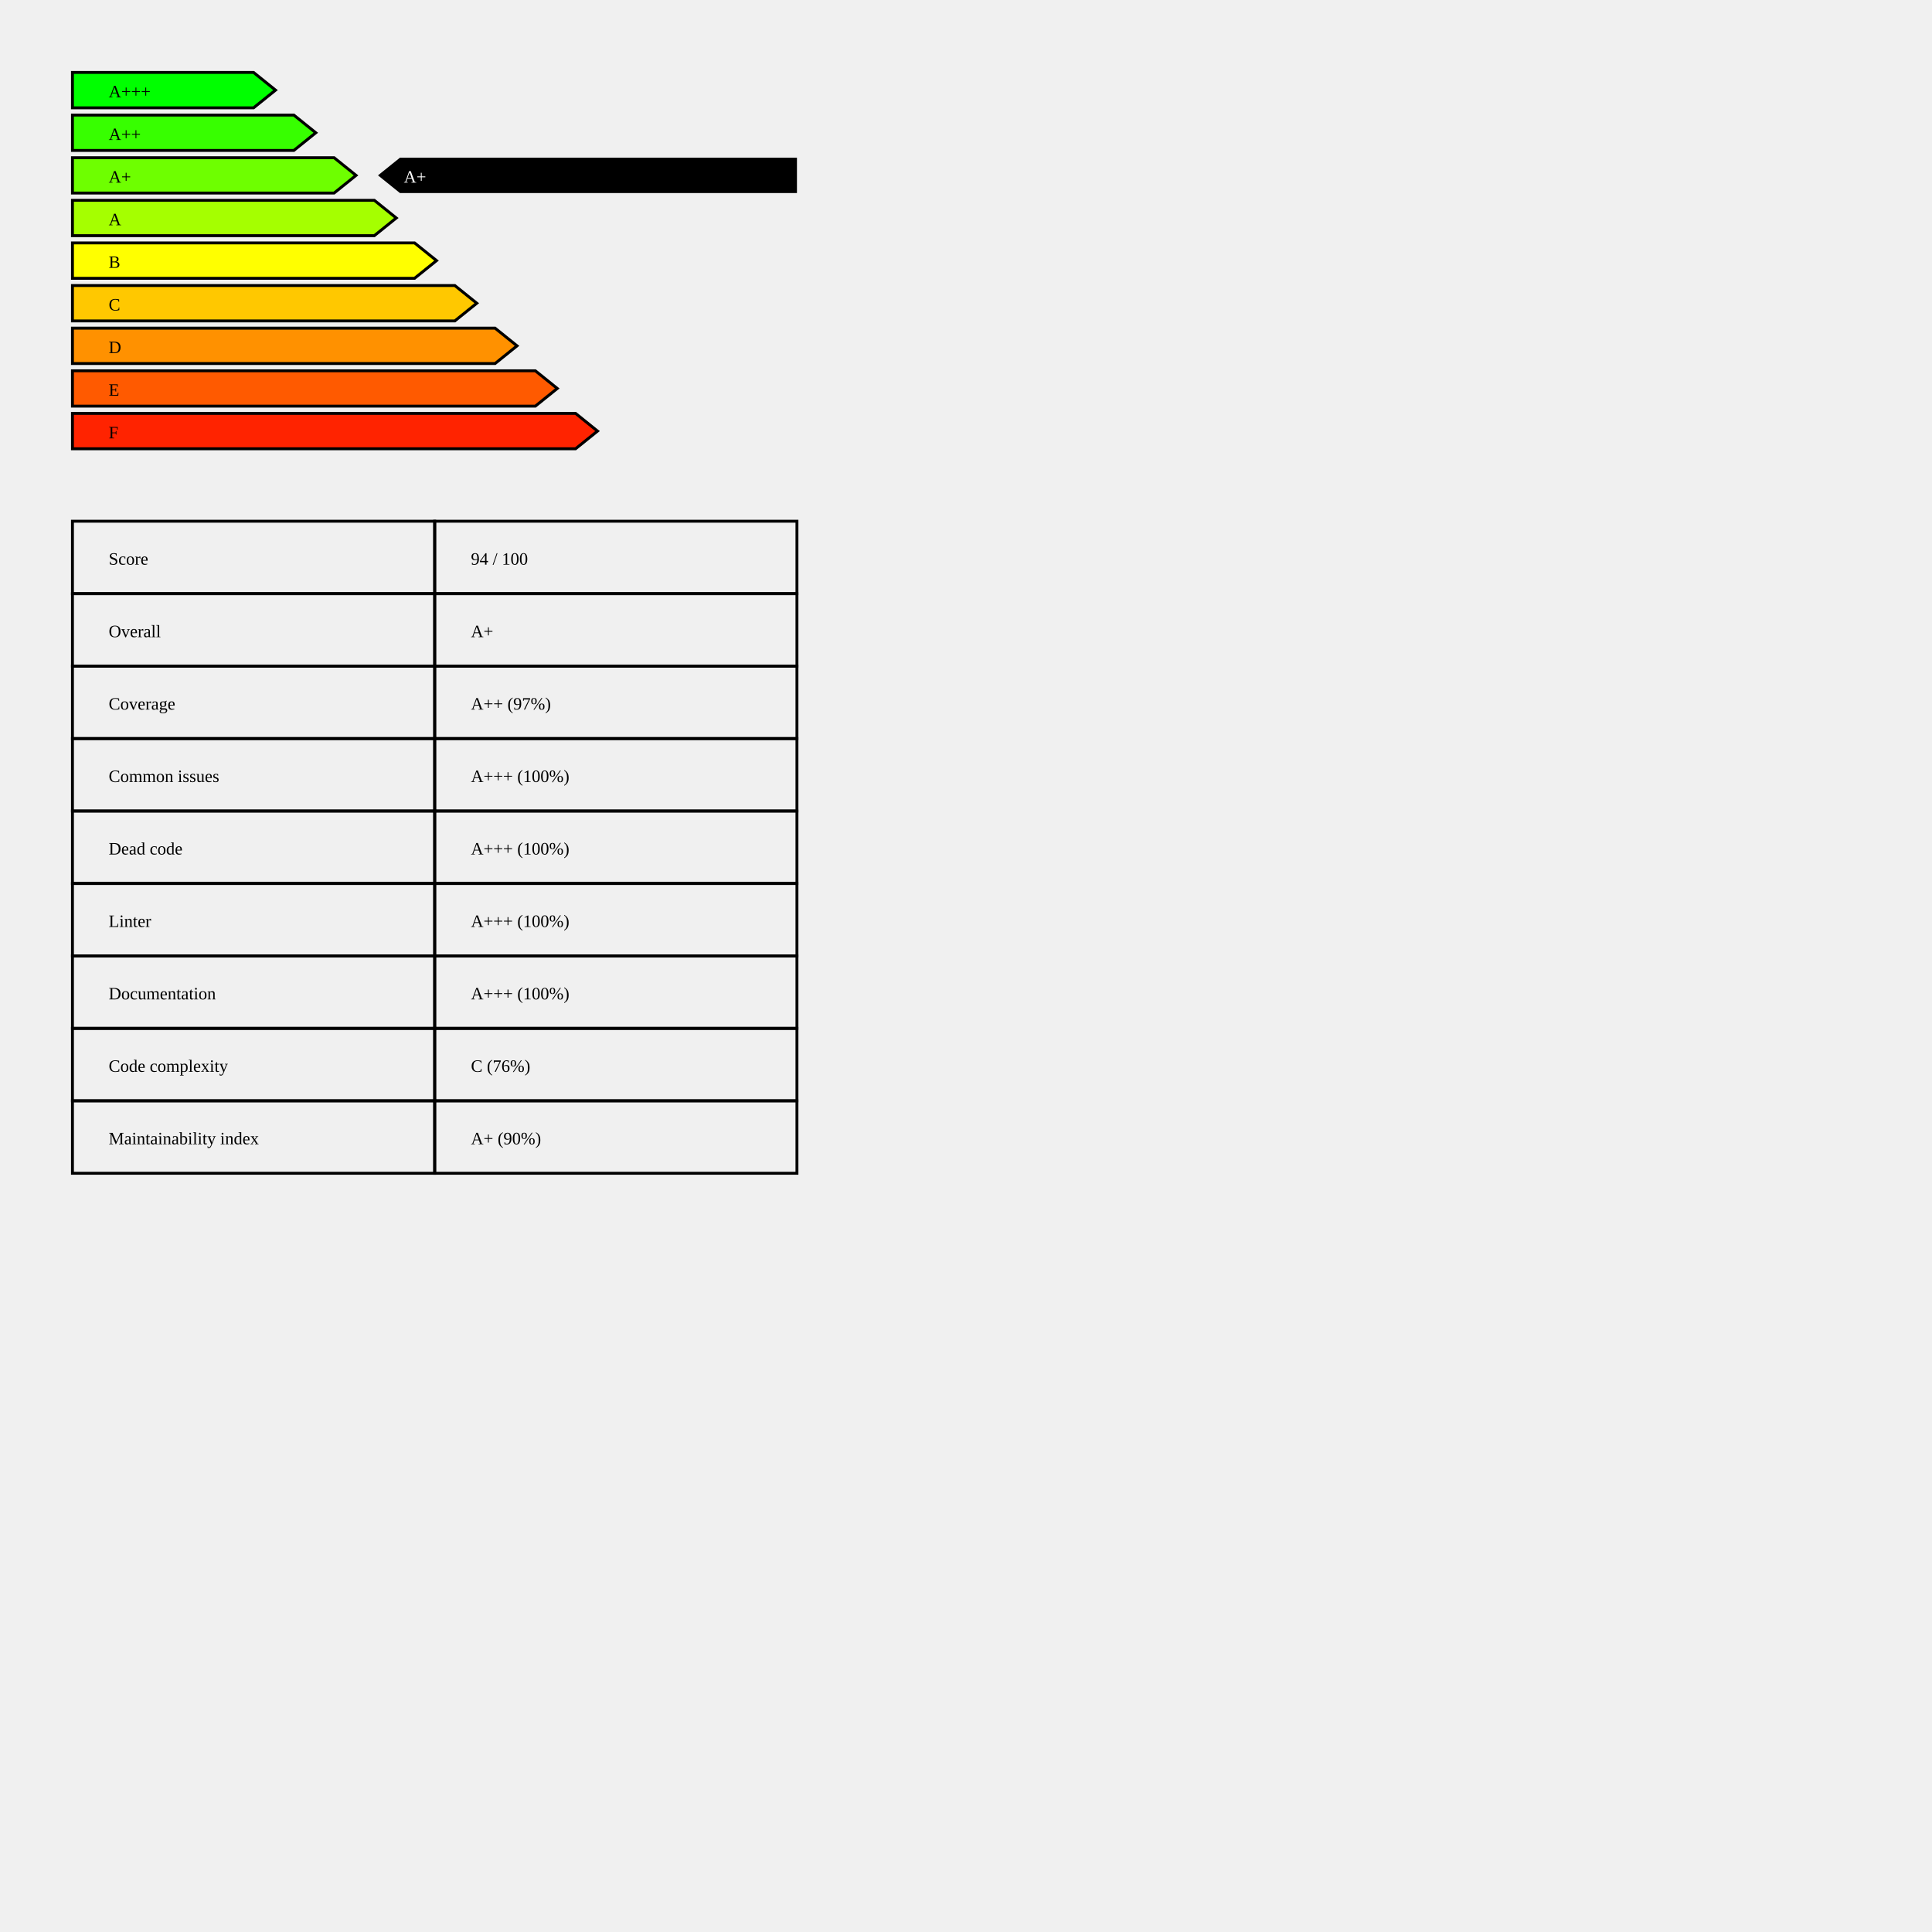
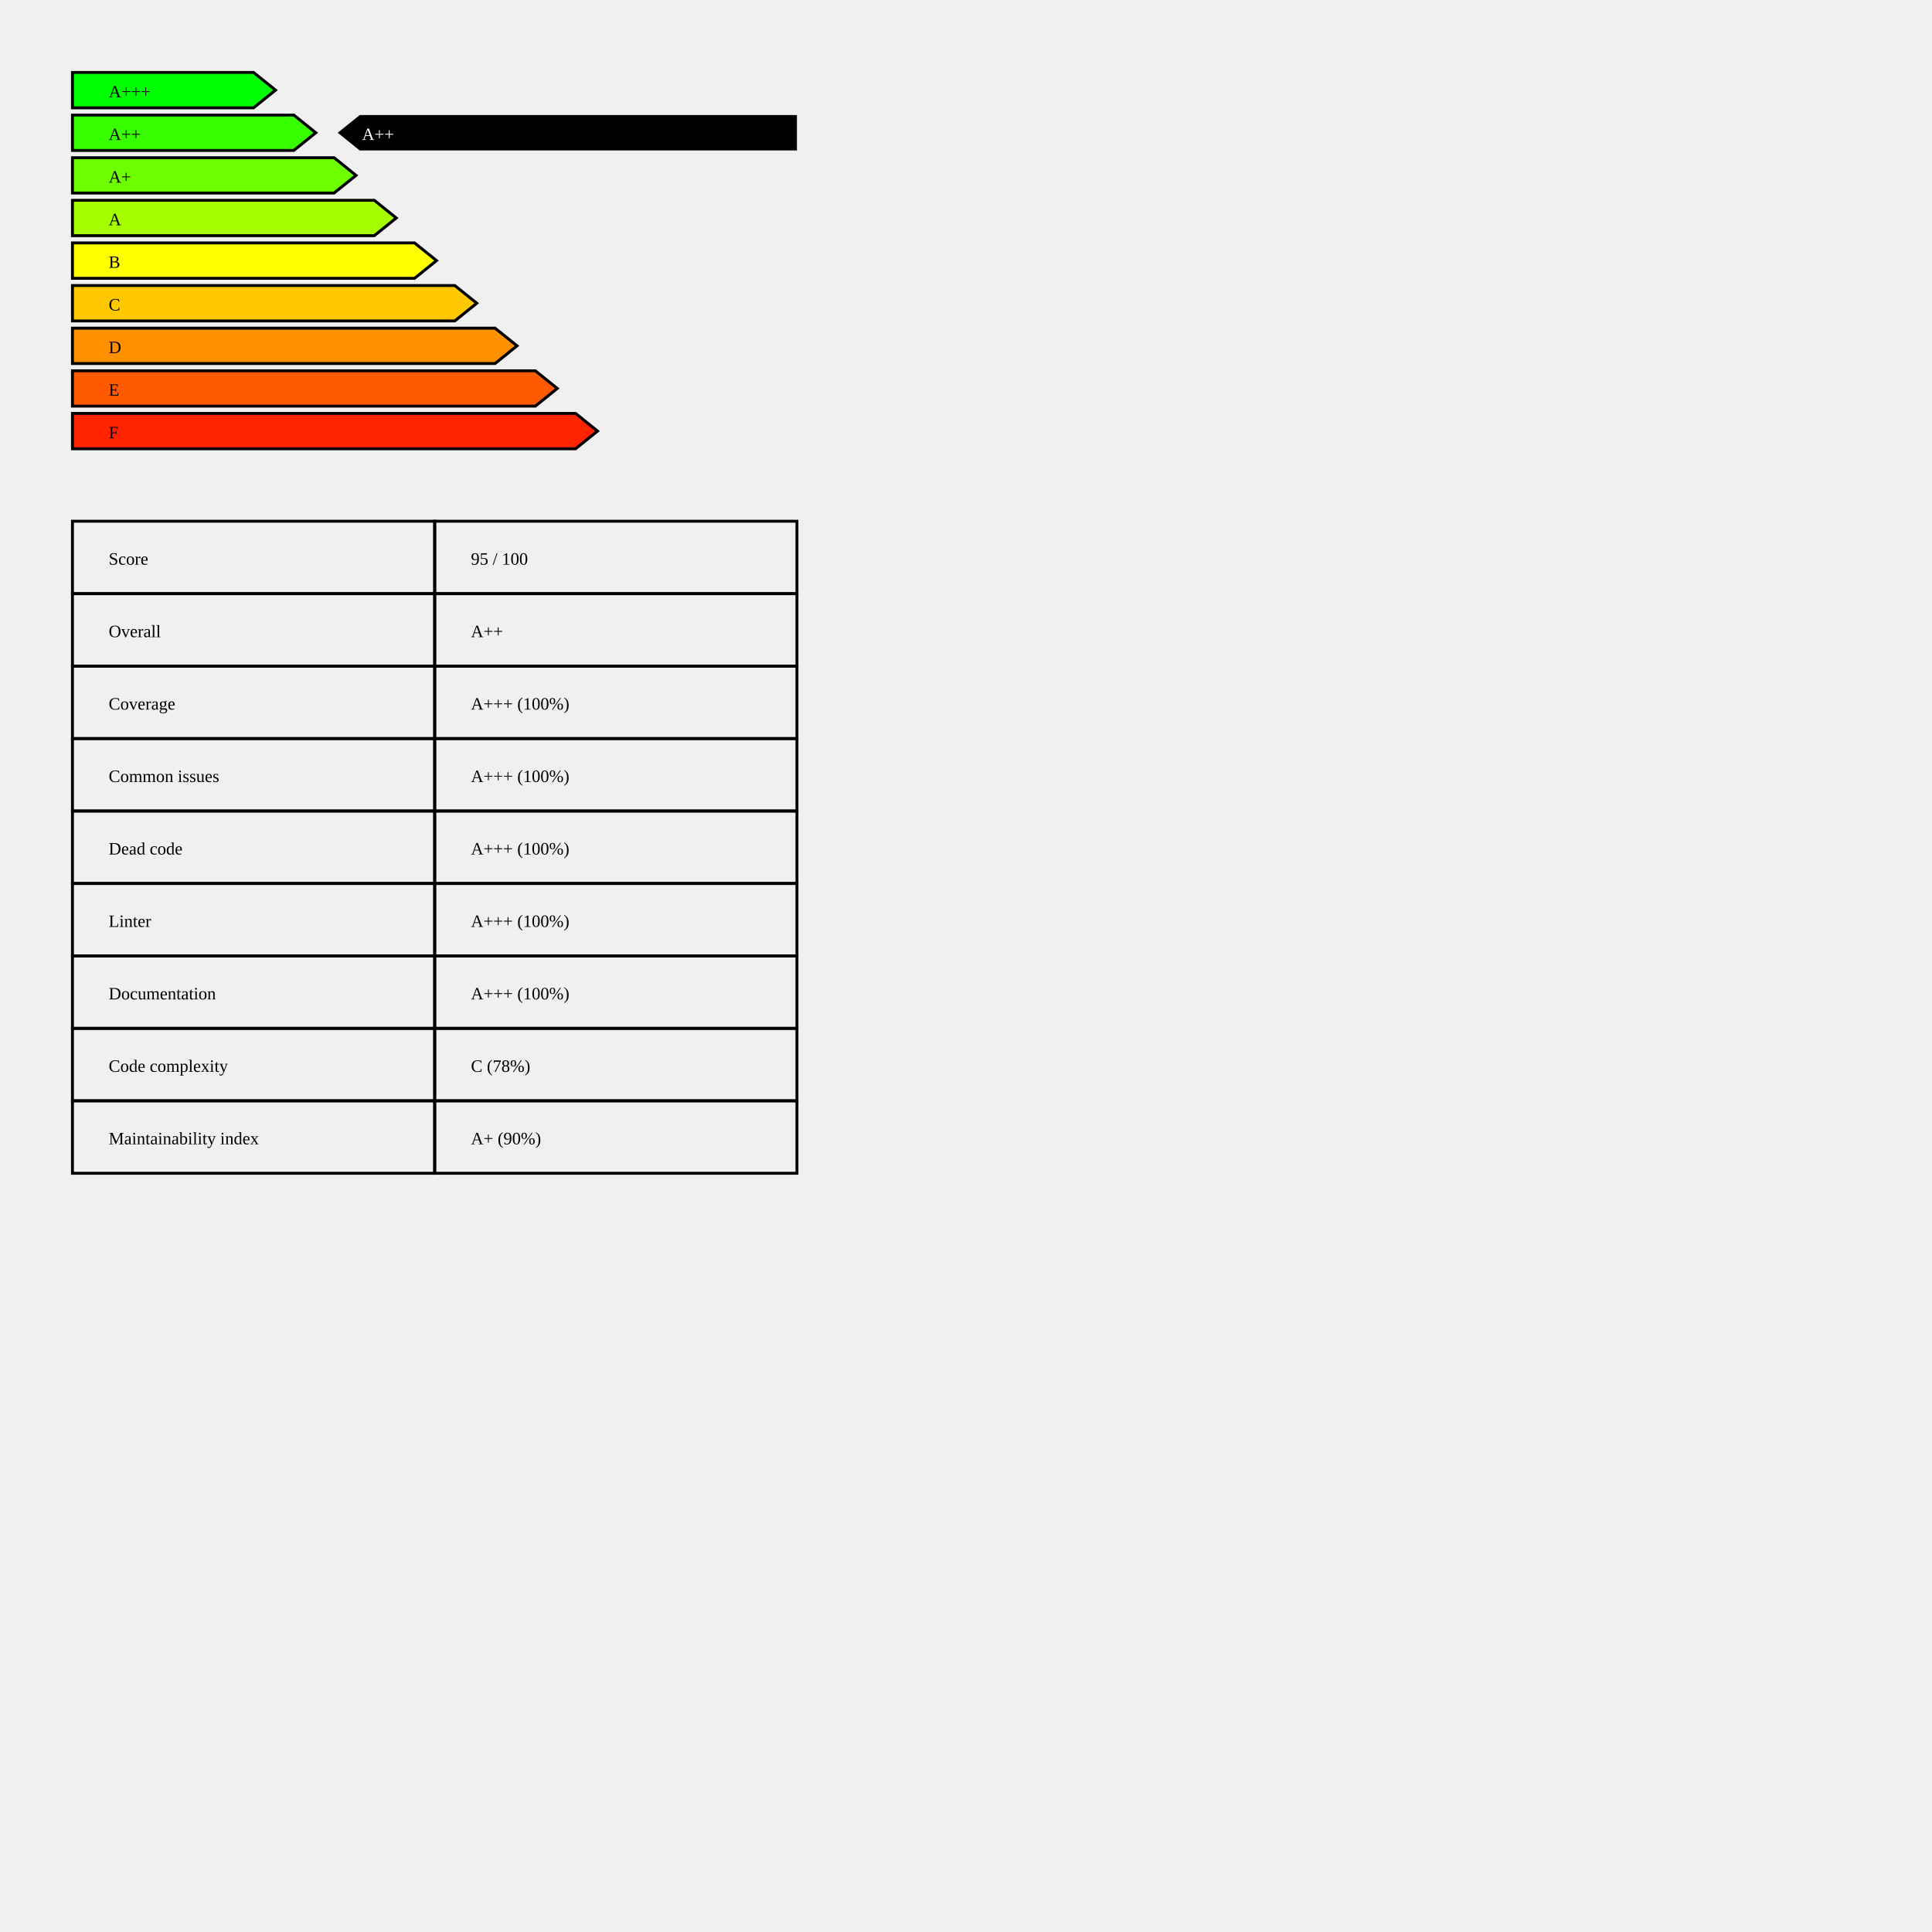
<svg xmlns="http://www.w3.org/2000/svg" baseProfile="full" height="1000pt" version="1.1" width="1000pt">
  <defs />
  <polygon points="50,50.0 175.0,50.0 190.152,62.206 175.0,74.412 50,74.412 50,50.0" style="fill:rgb(0 255 0);stroke:black;stroke-width:2;" />
  <text x="75.0" y="67.206">A+++</text>
  <polygon points="50,79.412 202.778,79.412 217.929,91.618 202.778,103.824 50,103.824 50,79.412" style="fill:rgb(55 255 0);stroke:black;stroke-width:2;" />
  <text x="75.0" y="96.618">A++</text>
  <polygon points="50,108.824 230.556,108.824 245.707,121.029 230.556,133.235 50,133.235 50,108.824" style="fill:rgb(110 255 0);stroke:black;stroke-width:2;" />
  <text x="75.0" y="126.029">A+</text>
  <polygon points="50,138.235 258.333,138.235 273.485,150.441 258.333,162.647 50,162.647 50,138.235" style="fill:rgb(165 255 0);stroke:black;stroke-width:2;" />
  <text x="75.0" y="155.441">A</text>
  <polygon points="50,167.647 286.111,167.647 301.263,179.853 286.111,192.059 50,192.059 50,167.647" style="fill:rgb(255 255 0);stroke:black;stroke-width:2;" />
  <text x="75.0" y="184.853">B</text>
  <polygon points="50,197.059 313.889,197.059 329.04,209.265 313.889,221.471 50,221.471 50,197.059" style="fill:rgb(255 200 0);stroke:black;stroke-width:2;" />
  <text x="75.0" y="214.265">C</text>
  <polygon points="50,226.471 341.667,226.471 356.818,238.676 341.667,250.882 50,250.882 50,226.471" style="fill:rgb(255 145 0);stroke:black;stroke-width:2;" />
  <text x="75.0" y="243.676">D</text>
  <polygon points="50,255.882 369.444,255.882 384.596,268.088 369.444,280.294 50,280.294 50,255.882" style="fill:rgb(255 90 0);stroke:black;stroke-width:2;" />
  <text x="75.0" y="273.088">E</text>
  <polygon points="50,285.294 397.222,285.294 412.374,297.5 397.222,309.706 50,309.706 50,285.294" style="fill:rgb(255 35 0);stroke:black;stroke-width:2;" />
  <text x="75.0" y="302.5">F</text>
-   <polygon points="276.01,108.824 260.859,121.029 276.01,133.235 550,133.235 550,108.824" style="fill:black;" />
-   <text fill="white" x="278.687" y="126.029">A+</text>
+   <polygon points="248.232,79.412 233.081,91.618 248.232,103.824 550,103.824 550,79.412" style="fill:black;" />
+   <text fill="white" x="249.798" y="96.618">A++</text>
  <text x="75.0" y="389.706">Score</text>
-   <text x="325.0" y="389.706">94 / 100</text>
+   <text x="325.0" y="389.706">95 / 100</text>
  <polygon points="50,359.706 300,359.706 300,409.706 50,409.706 50,359.706" style="fill:none; stroke:black;stroke-width:2;" />
  <polygon points="300,359.706 550,359.706 550,409.706 300,409.706 300,359.706" style="fill:none; stroke:black;stroke-width:2;" />
  <text x="75.0" y="439.706">Overall</text>
-   <text x="325.0" y="439.706">A+</text>
+   <text x="325.0" y="439.706">A++</text>
  <polygon points="50,409.706 300,409.706 300,459.706 50,459.706 50,409.706" style="fill:none; stroke:black;stroke-width:2;" />
  <polygon points="300,409.706 550,409.706 550,459.706 300,459.706 300,409.706" style="fill:none; stroke:black;stroke-width:2;" />
  <text x="75.0" y="489.706">Coverage</text>
-   <text x="325.0" y="489.706">A++  (97%)</text>
+   <text x="325.0" y="489.706">A+++  (100%)</text>
  <polygon points="50,459.706 300,459.706 300,509.706 50,509.706 50,459.706" style="fill:none; stroke:black;stroke-width:2;" />
  <polygon points="300,459.706 550,459.706 550,509.706 300,509.706 300,459.706" style="fill:none; stroke:black;stroke-width:2;" />
  <text x="75.0" y="539.706">Common issues</text>
  <text x="325.0" y="539.706">A+++  (100%)</text>
  <polygon points="50,509.706 300,509.706 300,559.706 50,559.706 50,509.706" style="fill:none; stroke:black;stroke-width:2;" />
  <polygon points="300,509.706 550,509.706 550,559.706 300,559.706 300,509.706" style="fill:none; stroke:black;stroke-width:2;" />
  <text x="75.0" y="589.706">Dead code</text>
  <text x="325.0" y="589.706">A+++  (100%)</text>
  <polygon points="50,559.706 300,559.706 300,609.706 50,609.706 50,559.706" style="fill:none; stroke:black;stroke-width:2;" />
  <polygon points="300,559.706 550,559.706 550,609.706 300,609.706 300,559.706" style="fill:none; stroke:black;stroke-width:2;" />
  <text x="75.0" y="639.706">Linter</text>
  <text x="325.0" y="639.706">A+++  (100%)</text>
  <polygon points="50,609.706 300,609.706 300,659.706 50,659.706 50,609.706" style="fill:none; stroke:black;stroke-width:2;" />
  <polygon points="300,609.706 550,609.706 550,659.706 300,659.706 300,609.706" style="fill:none; stroke:black;stroke-width:2;" />
  <text x="75.0" y="689.706">Documentation</text>
  <text x="325.0" y="689.706">A+++  (100%)</text>
  <polygon points="50,659.706 300,659.706 300,709.706 50,709.706 50,659.706" style="fill:none; stroke:black;stroke-width:2;" />
  <polygon points="300,659.706 550,659.706 550,709.706 300,709.706 300,659.706" style="fill:none; stroke:black;stroke-width:2;" />
  <text x="75.0" y="739.706">Code complexity</text>
-   <text x="325.0" y="739.706">C  (76%)</text>
+   <text x="325.0" y="739.706">C  (78%)</text>
  <polygon points="50,709.706 300,709.706 300,759.706 50,759.706 50,709.706" style="fill:none; stroke:black;stroke-width:2;" />
  <polygon points="300,709.706 550,709.706 550,759.706 300,759.706 300,709.706" style="fill:none; stroke:black;stroke-width:2;" />
  <text x="75.0" y="789.706">Maintainability index</text>
  <text x="325.0" y="789.706">A+  (90%)</text>
  <polygon points="50,759.706 300,759.706 300,809.706 50,809.706 50,759.706" style="fill:none; stroke:black;stroke-width:2;" />
  <polygon points="300,759.706 550,759.706 550,809.706 300,809.706 300,759.706" style="fill:none; stroke:black;stroke-width:2;" />
</svg>
